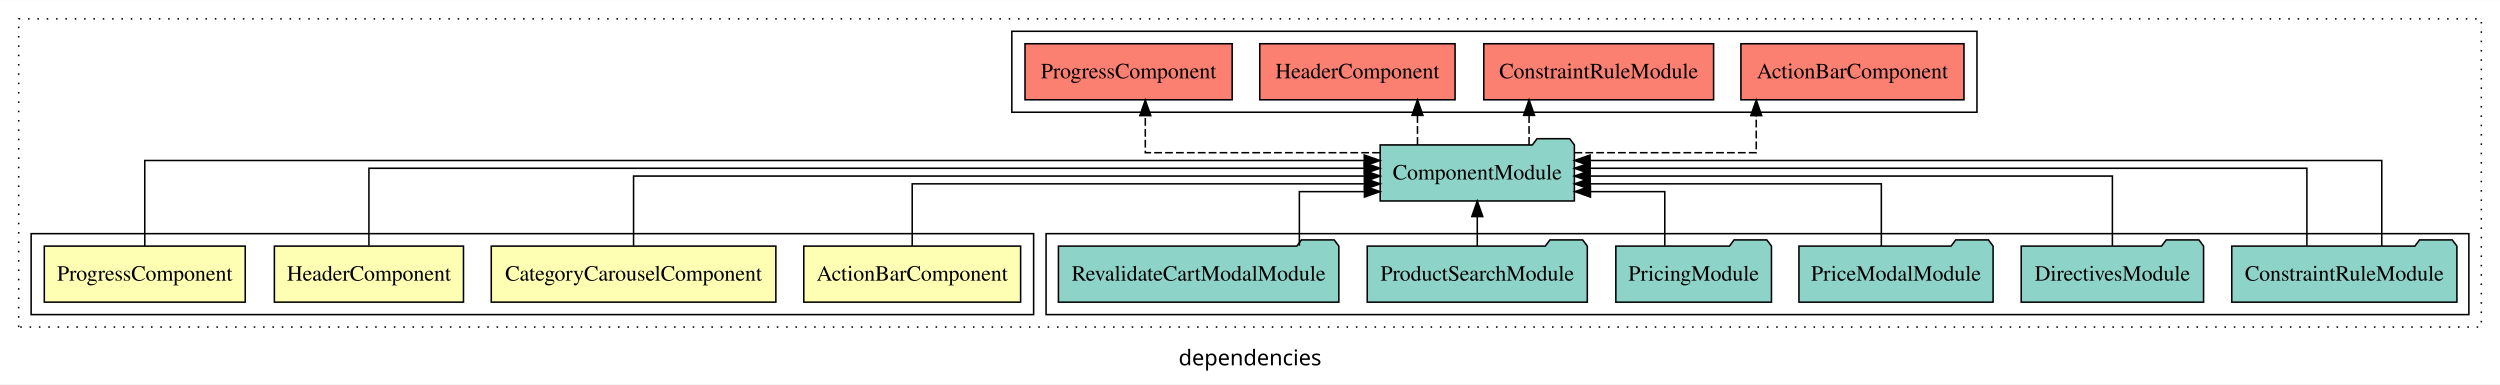
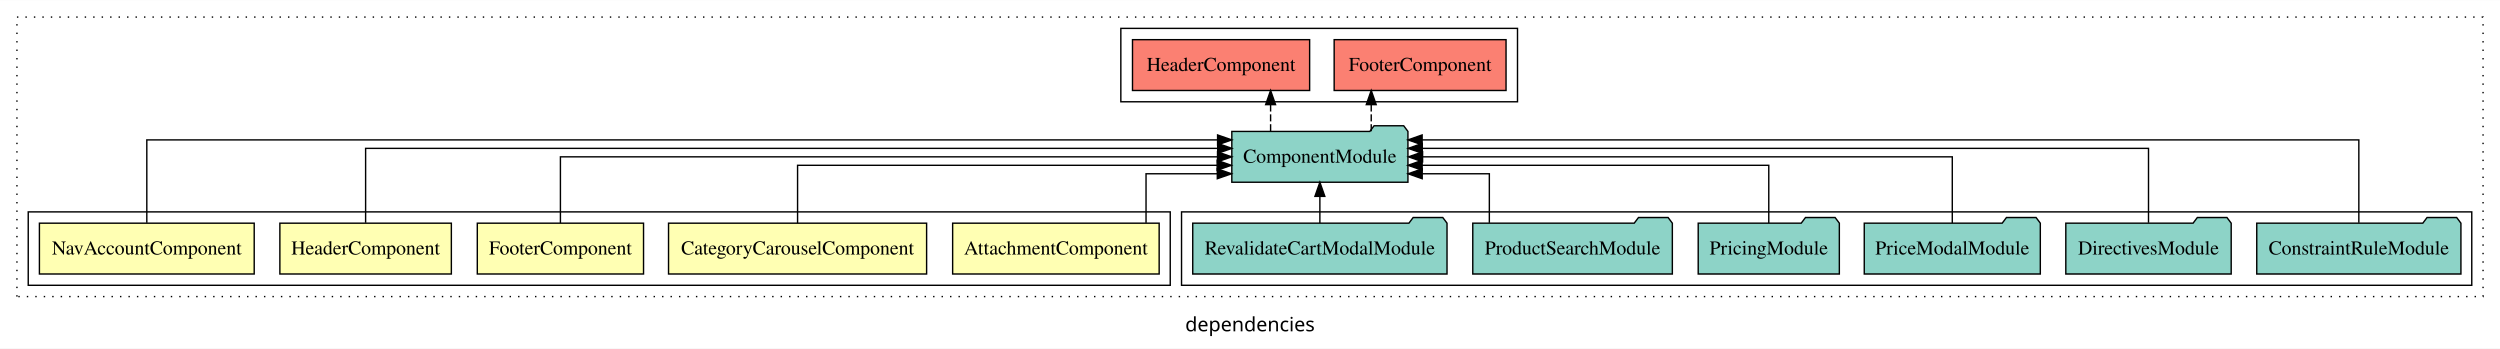
- <svg xmlns="http://www.w3.org/2000/svg" width="1606pt" height="247pt" viewBox="0.00 0.00 1606.00 246.80">
+ <svg xmlns="http://www.w3.org/2000/svg" width="1771pt" height="247pt" viewBox="0.00 0.00 1771.00 246.80">
  <g id="graph0" class="graph" transform="scale(1 1) rotate(0) translate(4 242.8)">
-     <polygon fill="white" stroke="transparent" points="-4,4 -4,-242.8 1602,-242.8 1602,4 -4,4" />
-     <text text-anchor="middle" x="799" y="-8.2" font-family="sans-serif" font-size="14.00">dependencies</text>
+     <polygon fill="white" stroke="transparent" points="-4,4 -4,-242.8 1767,-242.8 1767,4 -4,4" />
+     <text text-anchor="middle" x="881.5" y="-8.2" font-family="sans-serif" font-size="14.00">dependencies</text>
    <g id="clust1" class="cluster">
-       <polygon fill="none" stroke="black" stroke-dasharray="1,5" points="8,-32.8 8,-230.8 1590,-230.8 1590,-32.8 8,-32.8" />
+       <polygon fill="none" stroke="black" stroke-dasharray="1,5" points="8,-32.8 8,-230.8 1755,-230.8 1755,-32.8 8,-32.8" />
    </g>
    <g id="clust8" class="cluster">
-       <polygon fill="none" stroke="black" points="646,-170.8 646,-222.8 1266,-222.8 1266,-170.8 646,-170.8" />
-     </g>
-     <g id="clust7" class="cluster">
-       <polygon fill="none" stroke="black" points="668,-40.8 668,-92.8 1582,-92.8 1582,-40.8 668,-40.8" />
+       <polygon fill="none" stroke="black" points="833,-40.8 833,-92.8 1747,-92.8 1747,-40.8 833,-40.8" />
    </g>
    <g id="clust2" class="cluster">
-       <polygon fill="none" stroke="black" points="16,-40.8 16,-92.8 660,-92.8 660,-40.8 16,-40.8" />
+       <polygon fill="none" stroke="black" points="16,-40.8 16,-92.8 825,-92.8 825,-40.8 16,-40.8" />
+     </g>
+     <g id="clust9" class="cluster">
+       <polygon fill="none" stroke="black" points="790,-170.8 790,-222.8 1071,-222.8 1071,-170.8 790,-170.8" />
    </g>
    <g id="node1" class="node">
-       <polygon fill="#ffffb3" stroke="black" points="651.65,-84.8 512.35,-84.8 512.35,-48.8 651.65,-48.8 651.65,-84.8" />
-       <text text-anchor="middle" x="582" y="-62.6" font-family="Times,serif" font-size="14.00">ActionBarComponent</text>
+       <polygon fill="#ffffb3" stroke="black" points="817.15,-84.8 670.85,-84.8 670.85,-48.8 817.15,-48.8 817.15,-84.8" />
+       <text text-anchor="middle" x="744" y="-62.6" font-family="Times,serif" font-size="14.00">AttachmentComponent</text>
+     </g>
+     <g id="node6" class="node">
+       <polygon fill="#8dd3c7" stroke="black" points="993.38,-149.8 990.38,-153.8 969.38,-153.8 966.38,-149.8 868.62,-149.8 868.62,-113.8 993.38,-113.8 993.38,-149.8" />
+       <text text-anchor="middle" x="931" y="-127.6" font-family="Times,serif" font-size="14.00">ComponentModule</text>
+     </g>
+     <g id="edge1" class="edge">
+       <path fill="none" stroke="black" d="M807.85,-85.04C807.85,-100.37 807.85,-119.8 807.85,-119.8 807.85,-119.8 858.34,-119.8 858.34,-119.8" />
+       <polygon fill="black" stroke="black" points="858.34,-123.3 868.34,-119.8 858.34,-116.3 858.34,-123.3" />
+     </g>
+     <g id="node2" class="node">
+       <polygon fill="#ffffb3" stroke="black" points="652.41,-84.8 469.59,-84.8 469.59,-48.8 652.41,-48.8 652.41,-84.8" />
+       <text text-anchor="middle" x="561" y="-62.6" font-family="Times,serif" font-size="14.00">CategoryCarouselComponent</text>
+     </g>
+     <g id="edge2" class="edge">
+       <path fill="none" stroke="black" d="M561,-84.82C561,-102.17 561,-125.8 561,-125.8 561,-125.8 858.23,-125.8 858.23,-125.8" />
+       <polygon fill="black" stroke="black" points="858.23,-129.3 868.23,-125.8 858.23,-122.3 858.23,-129.3" />
+     </g>
+     <g id="node3" class="node">
+       <polygon fill="#ffffb3" stroke="black" points="451.88,-84.8 334.12,-84.8 334.12,-48.8 451.88,-48.8 451.88,-84.8" />
+       <text text-anchor="middle" x="393" y="-62.6" font-family="Times,serif" font-size="14.00">FooterComponent</text>
+     </g>
+     <g id="edge3" class="edge">
+       <path fill="none" stroke="black" d="M393,-84.91C393,-104.14 393,-131.8 393,-131.8 393,-131.8 858.5,-131.8 858.5,-131.8" />
+       <polygon fill="black" stroke="black" points="858.5,-135.3 868.5,-131.8 858.5,-128.3 858.5,-135.3" />
+     </g>
+     <g id="node4" class="node">
+       <polygon fill="#ffffb3" stroke="black" points="315.74,-84.8 194.26,-84.8 194.26,-48.8 315.74,-48.8 315.74,-84.8" />
+       <text text-anchor="middle" x="255" y="-62.6" font-family="Times,serif" font-size="14.00">HeaderComponent</text>
+     </g>
+     <g id="edge4" class="edge">
+       <path fill="none" stroke="black" d="M255,-85.08C255,-106.12 255,-137.8 255,-137.8 255,-137.8 858.62,-137.8 858.62,-137.8" />
+       <polygon fill="black" stroke="black" points="858.62,-141.3 868.62,-137.8 858.62,-134.3 858.62,-141.3" />
    </g>
    <g id="node5" class="node">
-       <polygon fill="#8dd3c7" stroke="black" points="1007.38,-149.8 1004.38,-153.8 983.38,-153.8 980.38,-149.8 882.62,-149.8 882.62,-113.8 1007.38,-113.8 1007.38,-149.8" />
-       <text text-anchor="middle" x="945" y="-127.6" font-family="Times,serif" font-size="14.00">ComponentModule</text>
+       <polygon fill="#ffffb3" stroke="black" points="176.08,-84.8 23.92,-84.8 23.92,-48.8 176.08,-48.8 176.08,-84.8" />
+       <text text-anchor="middle" x="100" y="-62.6" font-family="Times,serif" font-size="14.00">NavAccountComponent</text>
    </g>
-     <g id="edge1" class="edge">
-       <path fill="none" stroke="black" d="M582,-84.83C582,-101.86 582,-124.8 582,-124.8 582,-124.8 872.6,-124.8 872.6,-124.8" />
-       <polygon fill="black" stroke="black" points="872.6,-128.3 882.6,-124.8 872.6,-121.3 872.6,-128.3" />
+     <g id="edge5" class="edge">
+       <path fill="none" stroke="black" d="M100,-85.05C100,-107.82 100,-143.8 100,-143.8 100,-143.8 858.54,-143.8 858.54,-143.8" />
+       <polygon fill="black" stroke="black" points="858.54,-147.3 868.54,-143.8 858.54,-140.3 858.54,-147.3" />
    </g>
-     <g id="node2" class="node">
-       <polygon fill="#ffffb3" stroke="black" points="494.41,-84.8 311.59,-84.8 311.59,-48.8 494.41,-48.8 494.41,-84.8" />
-       <text text-anchor="middle" x="403" y="-62.6" font-family="Times,serif" font-size="14.00">CategoryCarouselComponent</text>
+     <g id="node13" class="node">
+       <polygon fill="#fb8072" stroke="black" points="1062.88,-214.8 941.12,-214.8 941.12,-178.8 1062.88,-178.8 1062.88,-214.8" />
+       <text text-anchor="middle" x="1002" y="-192.6" font-family="Times,serif" font-size="14.00">FooterComponent </text>
    </g>
-     <g id="edge2" class="edge">
-       <path fill="none" stroke="black" d="M403,-85.02C403,-103.63 403,-129.8 403,-129.8 403,-129.8 872.56,-129.8 872.56,-129.8" />
-       <polygon fill="black" stroke="black" points="872.56,-133.3 882.56,-129.8 872.56,-126.3 872.56,-133.3" />
+     <g id="edge12" class="edge">
+       <path fill="none" stroke="black" stroke-dasharray="5,2" d="M967.38,-149.91C967.38,-149.91 967.38,-168.79 967.38,-168.79" />
+       <polygon fill="black" stroke="black" points="963.88,-168.79 967.38,-178.79 970.88,-168.79 963.88,-168.79" />
    </g>
-     <g id="node3" class="node">
-       <polygon fill="#ffffb3" stroke="black" points="293.74,-84.8 172.26,-84.8 172.26,-48.8 293.74,-48.8 293.74,-84.8" />
-       <text text-anchor="middle" x="233" y="-62.6" font-family="Times,serif" font-size="14.00">HeaderComponent</text>
+     <g id="node14" class="node">
+       <polygon fill="#fb8072" stroke="black" points="923.74,-214.8 798.26,-214.8 798.26,-178.8 923.74,-178.8 923.74,-214.8" />
+       <text text-anchor="middle" x="861" y="-192.6" font-family="Times,serif" font-size="14.00">HeaderComponent </text>
    </g>
-     <g id="edge3" class="edge">
-       <path fill="none" stroke="black" d="M233,-85.02C233,-105.17 233,-134.8 233,-134.8 233,-134.8 872.44,-134.8 872.44,-134.8" />
-       <polygon fill="black" stroke="black" points="872.44,-138.3 882.44,-134.8 872.44,-131.3 872.44,-138.3" />
+     <g id="edge13" class="edge">
+       <path fill="none" stroke="black" stroke-dasharray="5,2" d="M896.09,-149.91C896.09,-149.91 896.09,-168.79 896.09,-168.79" />
+       <polygon fill="black" stroke="black" points="892.59,-168.79 896.09,-178.79 899.59,-168.79 892.59,-168.79" />
    </g>
-     <g id="node4" class="node">
-       <polygon fill="#ffffb3" stroke="black" points="153.54,-84.8 24.46,-84.8 24.46,-48.8 153.54,-48.8 153.54,-84.8" />
-       <text text-anchor="middle" x="89" y="-62.6" font-family="Times,serif" font-size="14.00">ProgressComponent</text>
+     <g id="node7" class="node">
+       <polygon fill="#8dd3c7" stroke="black" points="1739.32,-84.8 1736.32,-88.8 1715.32,-88.8 1712.32,-84.8 1594.68,-84.8 1594.68,-48.8 1739.32,-48.8 1739.32,-84.8" />
+       <text text-anchor="middle" x="1667" y="-62.6" font-family="Times,serif" font-size="14.00">ConstraintRuleModule</text>
    </g>
-     <g id="edge4" class="edge">
-       <path fill="none" stroke="black" d="M89,-84.84C89,-106.46 89,-139.8 89,-139.8 89,-139.8 872.4,-139.8 872.4,-139.8" />
-       <polygon fill="black" stroke="black" points="872.4,-143.3 882.4,-139.8 872.4,-136.3 872.4,-143.3" />
+     <g id="edge6" class="edge">
+       <path fill="none" stroke="black" d="M1667,-85.05C1667,-107.82 1667,-143.8 1667,-143.8 1667,-143.8 1003.43,-143.8 1003.43,-143.8" />
+       <polygon fill="black" stroke="black" points="1003.43,-140.3 993.43,-143.8 1003.43,-147.3 1003.43,-140.3" />
+     </g>
+     <g id="node8" class="node">
+       <polygon fill="#8dd3c7" stroke="black" points="1576.58,-84.8 1573.58,-88.8 1552.58,-88.8 1549.58,-84.8 1459.42,-84.8 1459.42,-48.8 1576.58,-48.8 1576.58,-84.8" />
+       <text text-anchor="middle" x="1518" y="-62.6" font-family="Times,serif" font-size="14.00">DirectivesModule</text>
+     </g>
+     <g id="edge7" class="edge">
+       <path fill="none" stroke="black" d="M1518,-85.08C1518,-106.12 1518,-137.8 1518,-137.8 1518,-137.8 1003.54,-137.8 1003.54,-137.8" />
+       <polygon fill="black" stroke="black" points="1003.54,-134.3 993.54,-137.8 1003.54,-141.3 1003.54,-134.3" />
+     </g>
+     <g id="node9" class="node">
+       <polygon fill="#8dd3c7" stroke="black" points="1441.36,-84.8 1438.36,-88.8 1417.36,-88.8 1414.36,-84.8 1316.64,-84.8 1316.64,-48.8 1441.36,-48.8 1441.36,-84.8" />
+       <text text-anchor="middle" x="1379" y="-62.6" font-family="Times,serif" font-size="14.00">PriceModalModule</text>
+     </g>
+     <g id="edge8" class="edge">
+       <path fill="none" stroke="black" d="M1379,-84.91C1379,-104.14 1379,-131.8 1379,-131.8 1379,-131.8 1003.76,-131.8 1003.76,-131.8" />
+       <polygon fill="black" stroke="black" points="1003.76,-128.3 993.76,-131.8 1003.76,-135.3 1003.76,-128.3" />
+     </g>
+     <g id="node10" class="node">
+       <polygon fill="#8dd3c7" stroke="black" points="1298.99,-84.8 1295.99,-88.8 1274.99,-88.8 1271.99,-84.8 1199.01,-84.8 1199.01,-48.8 1298.99,-48.8 1298.99,-84.8" />
+       <text text-anchor="middle" x="1249" y="-62.6" font-family="Times,serif" font-size="14.00">PricingModule</text>
+     </g>
+     <g id="edge9" class="edge">
+       <path fill="none" stroke="black" d="M1249,-84.82C1249,-102.17 1249,-125.8 1249,-125.8 1249,-125.8 1003.45,-125.8 1003.45,-125.8" />
+       <polygon fill="black" stroke="black" points="1003.45,-122.3 993.45,-125.8 1003.45,-129.3 1003.45,-122.3" />
+     </g>
+     <g id="node11" class="node">
+       <polygon fill="#8dd3c7" stroke="black" points="1180.69,-84.8 1177.69,-88.8 1156.69,-88.8 1153.69,-84.8 1039.31,-84.8 1039.31,-48.8 1180.69,-48.8 1180.69,-84.8" />
+       <text text-anchor="middle" x="1110" y="-62.6" font-family="Times,serif" font-size="14.00">ProductSearchModule</text>
+     </g>
+     <g id="edge10" class="edge">
+       <path fill="none" stroke="black" d="M1051.05,-85.04C1051.05,-100.37 1051.05,-119.8 1051.05,-119.8 1051.05,-119.8 1003.49,-119.8 1003.49,-119.8" />
+       <polygon fill="black" stroke="black" points="1003.49,-116.3 993.49,-119.8 1003.49,-123.3 1003.49,-116.3" />
    </g>
    <g id="node12" class="node">
-       <polygon fill="#fb8072" stroke="black" points="1257.65,-214.8 1114.35,-214.8 1114.35,-178.8 1257.65,-178.8 1257.65,-214.8" />
-       <text text-anchor="middle" x="1186" y="-192.6" font-family="Times,serif" font-size="14.00">ActionBarComponent </text>
-     </g>
-     <g id="edge12" class="edge">
-       <path fill="none" stroke="black" stroke-dasharray="5,2" d="M1007.43,-144.8C1059.15,-144.8 1124.21,-144.8 1124.21,-144.8 1124.21,-144.8 1124.21,-168.61 1124.21,-168.61" />
-       <polygon fill="black" stroke="black" points="1120.71,-168.61 1124.21,-178.61 1127.71,-168.61 1120.71,-168.61" />
-     </g>
-     <g id="node13" class="node">
-       <polygon fill="#fb8072" stroke="black" points="1096.82,-214.8 949.18,-214.8 949.18,-178.8 1096.82,-178.8 1096.82,-214.8" />
-       <text text-anchor="middle" x="1023" y="-192.6" font-family="Times,serif" font-size="14.00">ConstraintRuleModule </text>
-     </g>
-     <g id="edge13" class="edge">
-       <path fill="none" stroke="black" stroke-dasharray="5,2" d="M978.27,-149.91C978.27,-149.91 978.27,-168.79 978.27,-168.79" />
-       <polygon fill="black" stroke="black" points="974.77,-168.79 978.27,-178.79 981.77,-168.79 974.77,-168.79" />
-     </g>
-     <g id="node14" class="node">
-       <polygon fill="#fb8072" stroke="black" points="930.74,-214.8 805.26,-214.8 805.26,-178.8 930.74,-178.8 930.74,-214.8" />
-       <text text-anchor="middle" x="868" y="-192.6" font-family="Times,serif" font-size="14.00">HeaderComponent </text>
-     </g>
-     <g id="edge14" class="edge">
-       <path fill="none" stroke="black" stroke-dasharray="5,2" d="M906.59,-149.91C906.59,-149.91 906.59,-168.79 906.59,-168.79" />
-       <polygon fill="black" stroke="black" points="903.09,-168.79 906.59,-178.79 910.09,-168.79 903.09,-168.79" />
-     </g>
-     <g id="node15" class="node">
-       <polygon fill="#fb8072" stroke="black" points="787.54,-214.8 654.46,-214.8 654.46,-178.8 787.54,-178.8 787.54,-214.8" />
-       <text text-anchor="middle" x="721" y="-192.6" font-family="Times,serif" font-size="14.00">ProgressComponent </text>
-     </g>
-     <g id="edge15" class="edge">
-       <path fill="none" stroke="black" stroke-dasharray="5,2" d="M882.46,-144.8C819.53,-144.8 731.74,-144.8 731.74,-144.8 731.74,-144.8 731.74,-168.61 731.74,-168.61" />
-       <polygon fill="black" stroke="black" points="728.24,-168.61 731.74,-178.61 735.24,-168.61 728.24,-168.61" />
-     </g>
-     <g id="node6" class="node">
-       <polygon fill="#8dd3c7" stroke="black" points="1574.32,-84.8 1571.32,-88.8 1550.32,-88.8 1547.32,-84.8 1429.68,-84.8 1429.68,-48.8 1574.32,-48.8 1574.32,-84.8" />
-       <text text-anchor="middle" x="1502" y="-62.6" font-family="Times,serif" font-size="14.00">ConstraintRuleModule</text>
-     </g>
-     <g id="edge5" class="edge">
-       <path fill="none" stroke="black" d="M1477.95,-85.02C1477.95,-105.17 1477.95,-134.8 1477.95,-134.8 1477.95,-134.8 1017.44,-134.8 1017.44,-134.8" />
-       <polygon fill="black" stroke="black" points="1017.44,-131.3 1007.44,-134.8 1017.44,-138.3 1017.44,-131.3" />
-     </g>
-     <g id="edge6" class="edge">
-       <path fill="none" stroke="black" d="M1526.05,-84.84C1526.05,-106.46 1526.05,-139.8 1526.05,-139.8 1526.05,-139.8 1017.46,-139.8 1017.46,-139.8" />
-       <polygon fill="black" stroke="black" points="1017.46,-136.3 1007.46,-139.8 1017.46,-143.3 1017.46,-136.3" />
-     </g>
-     <g id="node7" class="node">
-       <polygon fill="#8dd3c7" stroke="black" points="1411.58,-84.8 1408.58,-88.8 1387.58,-88.8 1384.58,-84.8 1294.42,-84.8 1294.42,-48.8 1411.58,-48.8 1411.58,-84.8" />
-       <text text-anchor="middle" x="1353" y="-62.6" font-family="Times,serif" font-size="14.00">DirectivesModule</text>
-     </g>
-     <g id="edge7" class="edge">
-       <path fill="none" stroke="black" d="M1353,-85.02C1353,-103.63 1353,-129.8 1353,-129.8 1353,-129.8 1017.41,-129.8 1017.41,-129.8" />
-       <polygon fill="black" stroke="black" points="1017.41,-126.3 1007.41,-129.8 1017.41,-133.3 1017.41,-126.3" />
-     </g>
-     <g id="node8" class="node">
-       <polygon fill="#8dd3c7" stroke="black" points="1276.36,-84.8 1273.36,-88.8 1252.36,-88.8 1249.36,-84.8 1151.64,-84.8 1151.64,-48.8 1276.36,-48.8 1276.36,-84.8" />
-       <text text-anchor="middle" x="1214" y="-62.6" font-family="Times,serif" font-size="14.00">PriceModalModule</text>
-     </g>
-     <g id="edge8" class="edge">
-       <path fill="none" stroke="black" d="M1204.57,-84.83C1204.57,-101.86 1204.57,-124.8 1204.57,-124.8 1204.57,-124.8 1017.5,-124.8 1017.5,-124.8" />
-       <polygon fill="black" stroke="black" points="1017.5,-121.3 1007.5,-124.8 1017.5,-128.3 1017.5,-121.3" />
-     </g>
-     <g id="node9" class="node">
-       <polygon fill="#8dd3c7" stroke="black" points="1133.99,-84.8 1130.99,-88.8 1109.99,-88.8 1106.99,-84.8 1034.01,-84.8 1034.01,-48.8 1133.99,-48.8 1133.99,-84.8" />
-       <text text-anchor="middle" x="1084" y="-62.6" font-family="Times,serif" font-size="14.00">PricingModule</text>
-     </g>
-     <g id="edge9" class="edge">
-       <path fill="none" stroke="black" d="M1065.46,-85.04C1065.46,-100.37 1065.46,-119.8 1065.46,-119.8 1065.46,-119.8 1017.7,-119.8 1017.7,-119.8" />
-       <polygon fill="black" stroke="black" points="1017.7,-116.3 1007.7,-119.8 1017.7,-123.3 1017.7,-116.3" />
-     </g>
-     <g id="node10" class="node">
-       <polygon fill="#8dd3c7" stroke="black" points="1015.69,-84.8 1012.69,-88.8 991.69,-88.8 988.69,-84.8 874.31,-84.8 874.31,-48.8 1015.69,-48.8 1015.69,-84.8" />
-       <text text-anchor="middle" x="945" y="-62.6" font-family="Times,serif" font-size="14.00">ProductSearchModule</text>
-     </g>
-     <g id="edge10" class="edge">
-       <path fill="none" stroke="black" d="M945,-84.91C945,-84.91 945,-103.79 945,-103.79" />
-       <polygon fill="black" stroke="black" points="941.5,-103.79 945,-113.79 948.5,-103.79 941.5,-103.79" />
-     </g>
-     <g id="node11" class="node">
-       <polygon fill="#8dd3c7" stroke="black" points="856.07,-84.8 853.07,-88.8 832.07,-88.8 829.07,-84.8 675.93,-84.8 675.93,-48.8 856.07,-48.8 856.07,-84.8" />
-       <text text-anchor="middle" x="766" y="-62.6" font-family="Times,serif" font-size="14.00">RevalidateCartModalModule</text>
+       <polygon fill="#8dd3c7" stroke="black" points="1021.07,-84.8 1018.07,-88.8 997.07,-88.8 994.07,-84.8 840.93,-84.8 840.93,-48.8 1021.07,-48.8 1021.07,-84.8" />
+       <text text-anchor="middle" x="931" y="-62.6" font-family="Times,serif" font-size="14.00">RevalidateCartModalModule</text>
    </g>
    <g id="edge11" class="edge">
-       <path fill="none" stroke="black" d="M830.71,-85.04C830.71,-100.37 830.71,-119.8 830.71,-119.8 830.71,-119.8 872.5,-119.8 872.5,-119.8" />
-       <polygon fill="black" stroke="black" points="872.5,-123.3 882.5,-119.8 872.5,-116.3 872.5,-123.3" />
+       <path fill="none" stroke="black" d="M931,-84.91C931,-84.91 931,-103.79 931,-103.79" />
+       <polygon fill="black" stroke="black" points="927.5,-103.79 931,-113.79 934.5,-103.79 927.5,-103.79" />
    </g>
  </g>
</svg>
